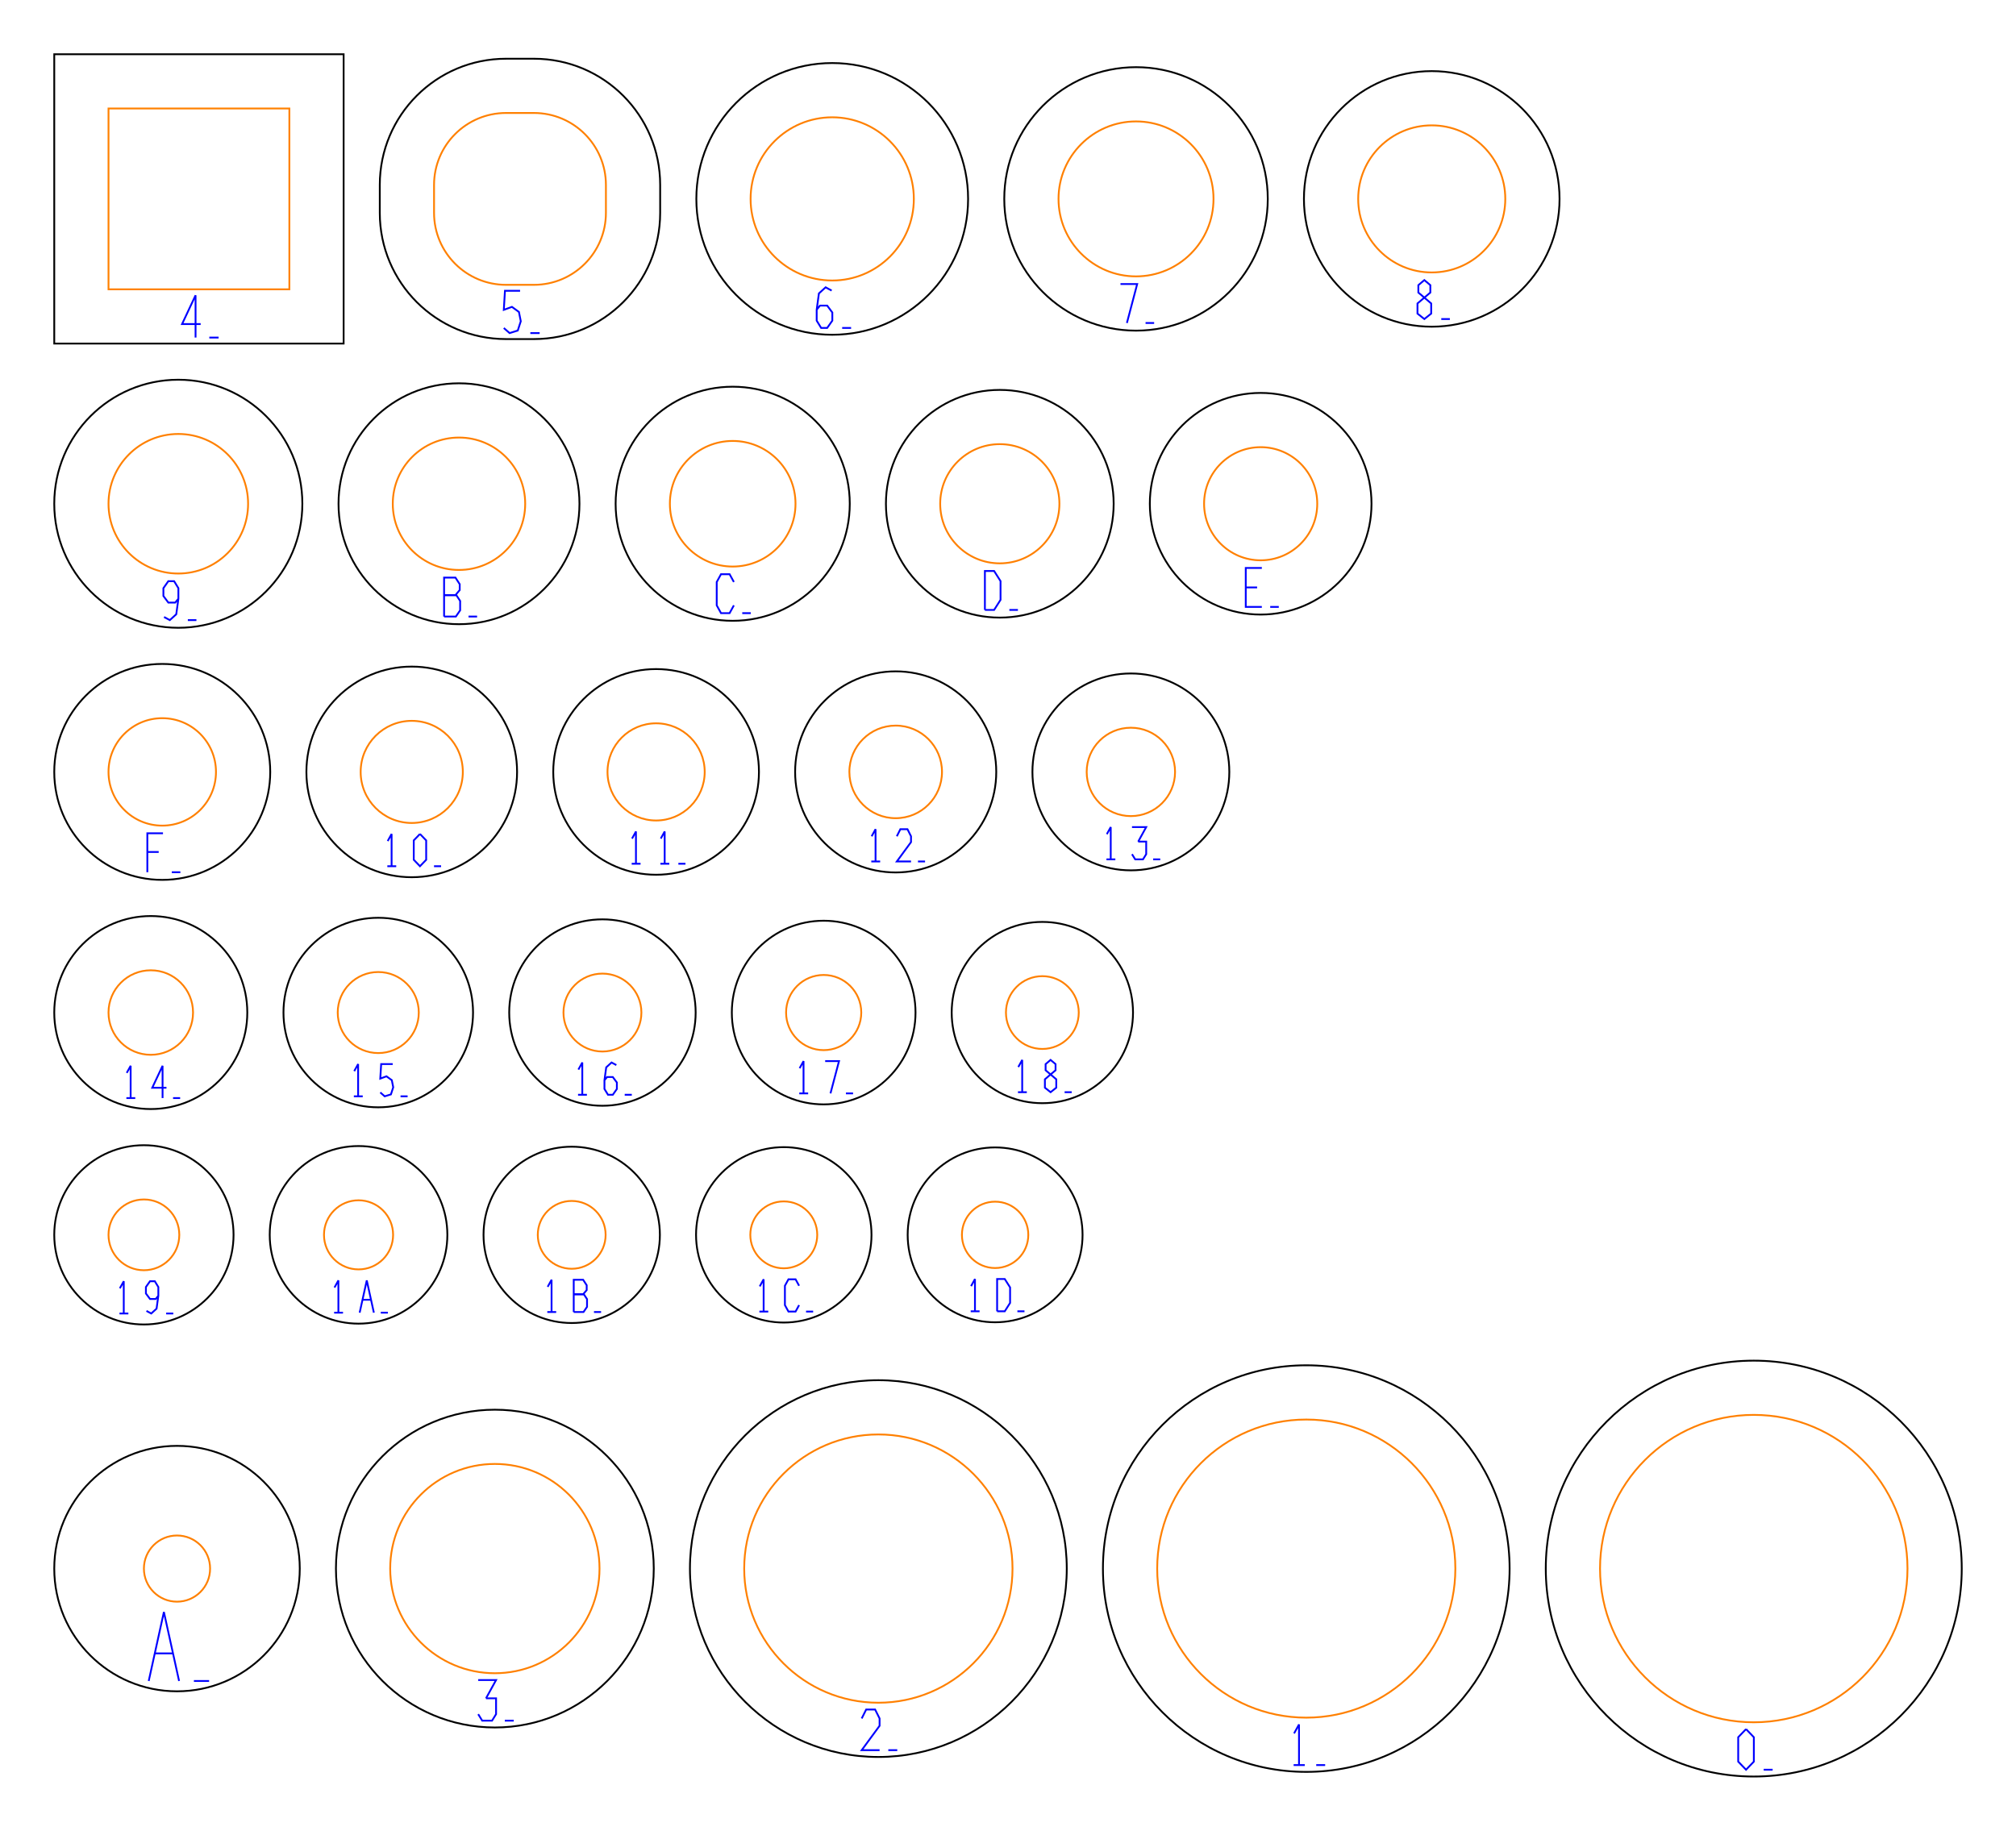
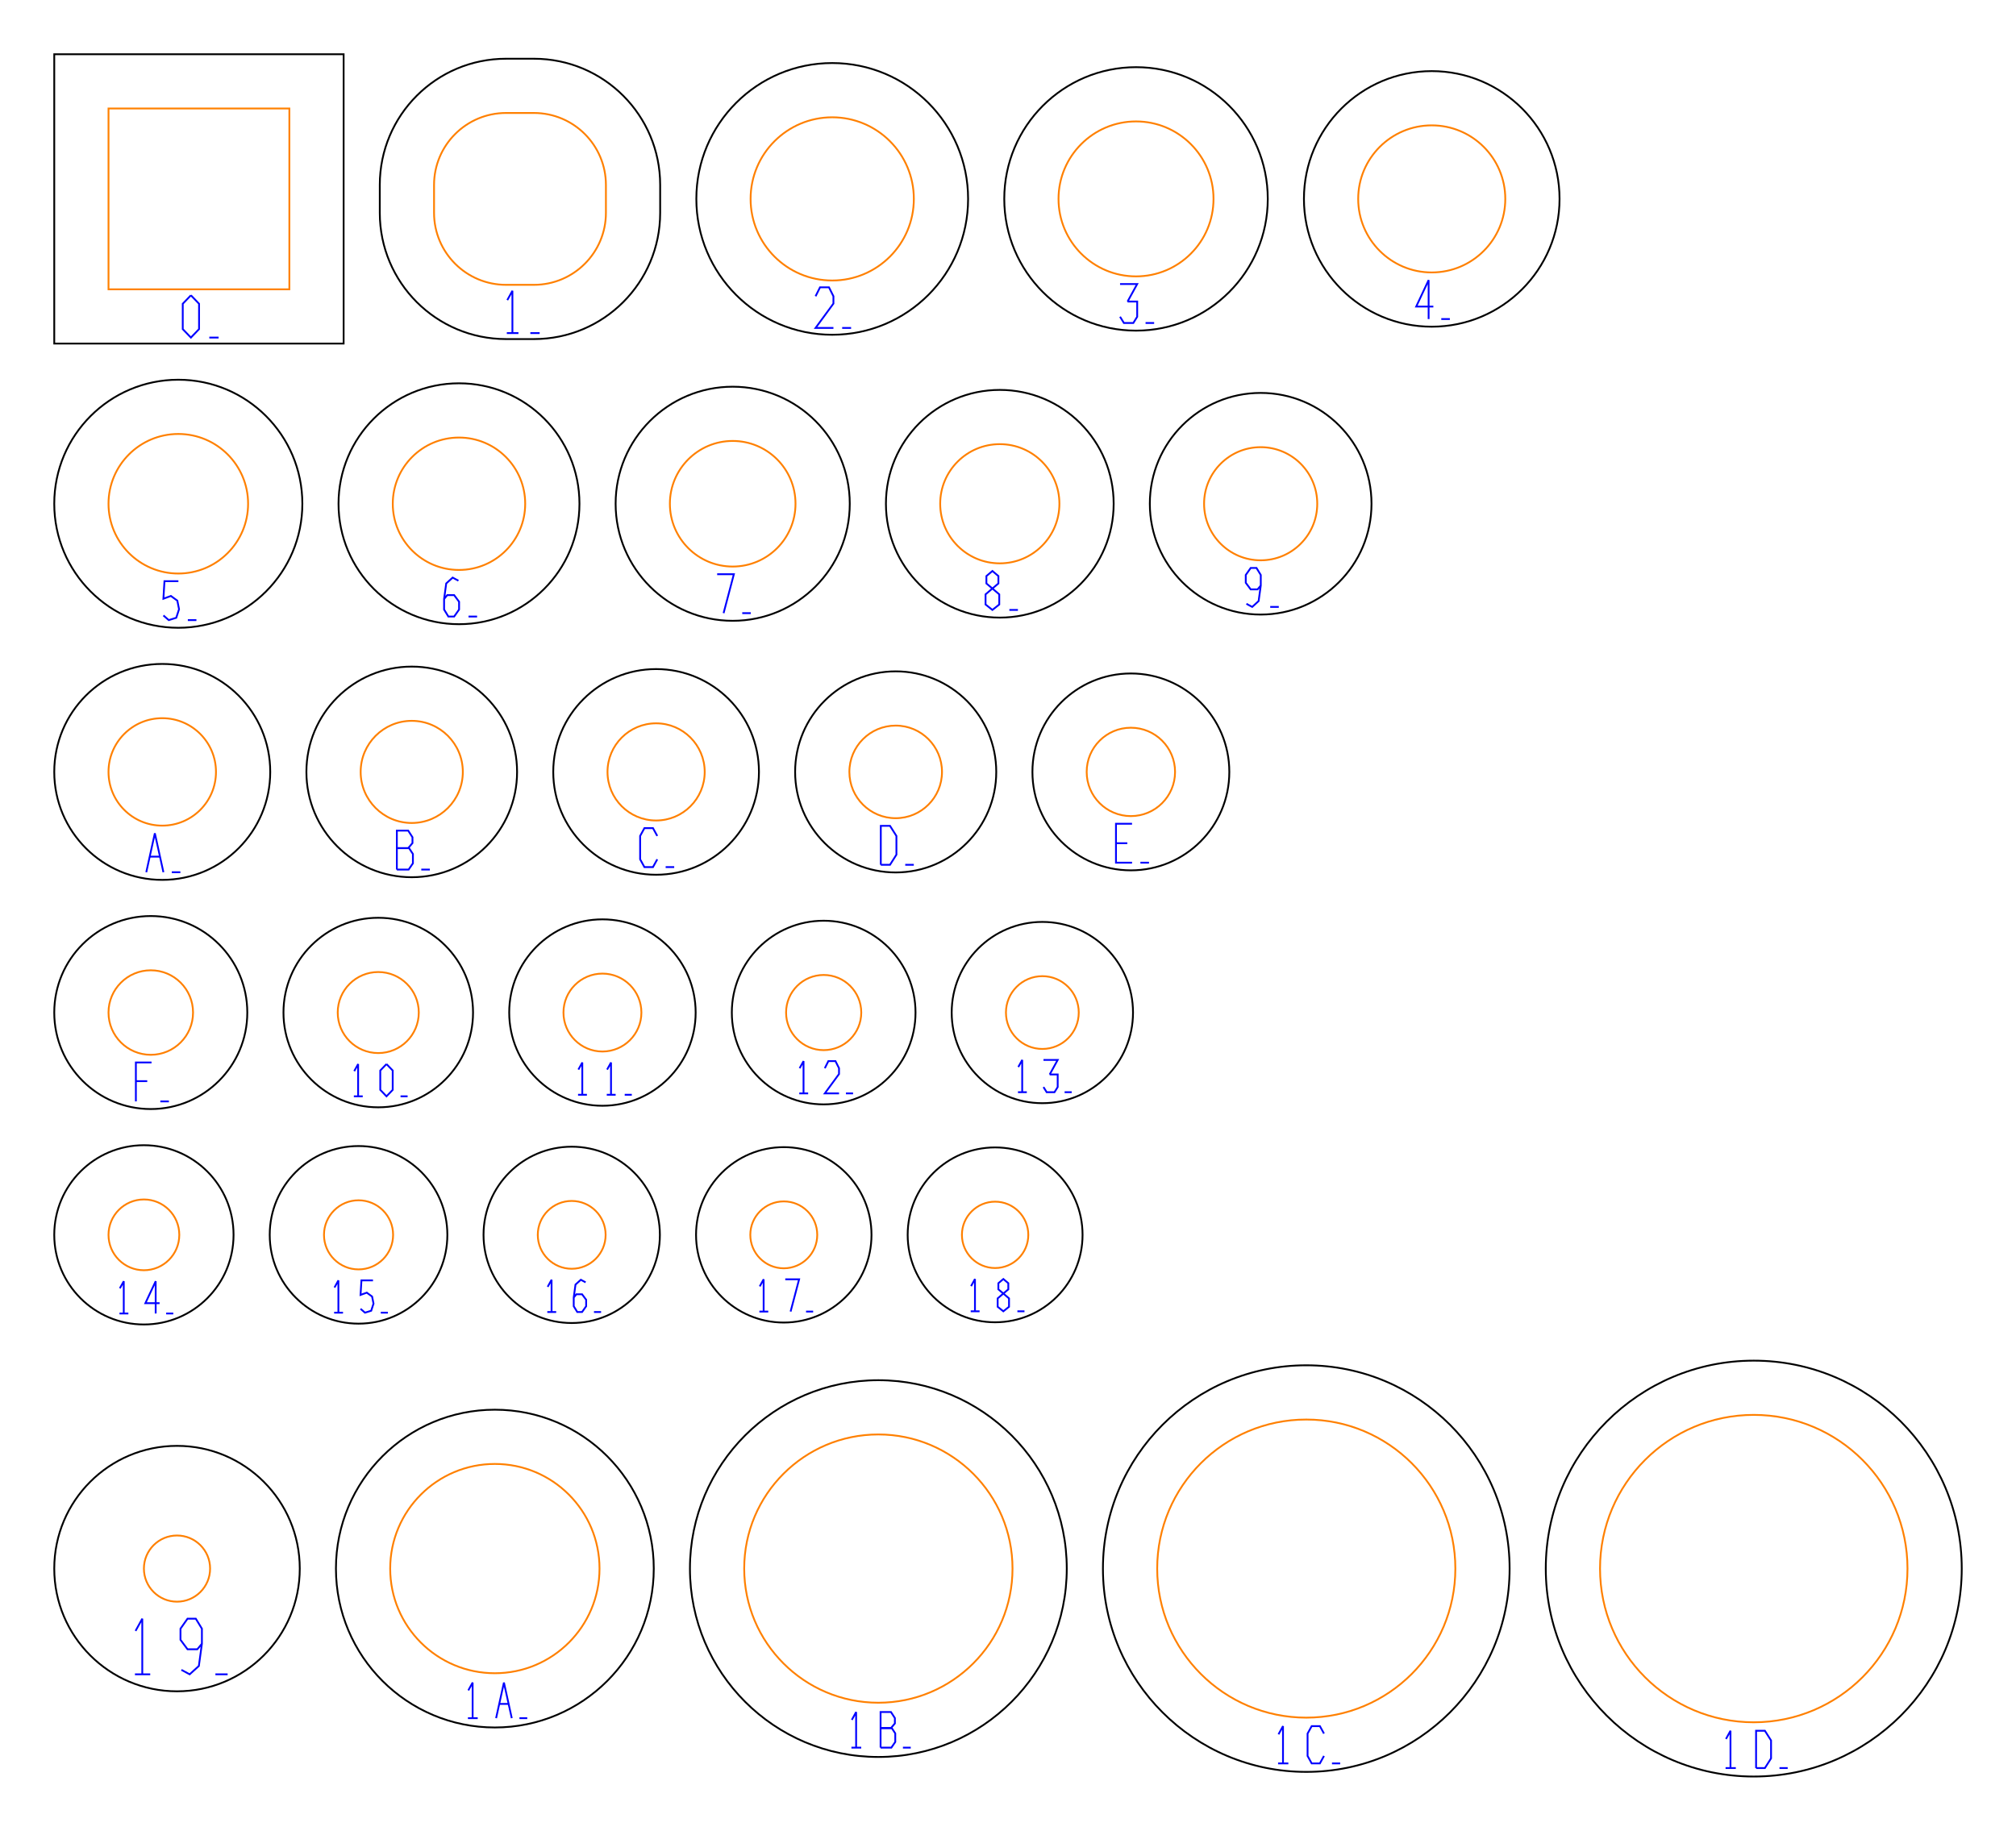
<svg xmlns="http://www.w3.org/2000/svg" width="111.471mm" height="101.248mm" viewBox="0 0 111.471 101.248">
  <g id="ring-numbers" fill="none" stroke="#0000ff" stroke-width="0.1">
-     <path d="M 96.544,95.625 L 96.976,96.074 L 96.976,97.422 L 96.544,97.871 L 96.111,97.422 L 96.111,96.074 L 96.544,95.625" />
-     <path d="M 97.521,97.871 L 98.015,97.871" />
-     <path d="M 71.554,95.862 L 71.826,95.368 L 71.826,97.614" />
-     <path d="M 71.529,97.614 L 72.147,97.614" />
-     <path d="M 72.778,97.614 L 73.272,97.614" />
-     <path d="M 47.646,95.037 L 47.893,94.543 L 48.388,94.543 L 48.635,95.037 L 48.635,95.441 L 47.646,96.789 L 48.635,96.789" />
-     <path d="M 49.117,96.789 L 49.612,96.789" />
-     <path d="M 26.441,92.912 L 27.429,92.912 L 26.873,93.923" />
-     <path d="M 26.873,93.923 L 27.429,93.923 L 27.429,94.799 L 27.207,95.158 L 26.663,95.158 L 26.441,94.799" />
-     <path d="M 27.912,95.158 L 28.407,95.158" />
-     <path d="M 10.813,18.669 L 10.813,16.331 L 10.067,17.921 L 11.096,17.921" />
+     <path d="M 10.556,16.331 L 11.006,16.799 L 11.006,18.201 L 10.556,18.669 L 10.105,18.201 L 10.105,16.799 L 10.556,16.331" />
    <path d="M 11.573,18.669 L 12.087,18.669" />
-     <path d="M 28.757,16.082 L 27.921,16.082 L 27.857,17.135 L 28.307,16.971 L 28.693,17.252 L 28.796,17.766 L 28.629,18.28 L 28.178,18.421 L 27.857,18.14" />
+     <path d="M 28.05,16.597 L 28.333,16.082 L 28.333,18.421" />
+     <path d="M 28.024,18.421 L 28.667,18.421" />
    <path d="M 29.324,18.421 L 29.839,18.421" />
-     <path d="M 45.985,16.07 L 45.651,15.89 L 45.28,16.227 L 45.157,17.125 L 45.157,17.732 L 45.404,18.136 L 45.737,18.136 L 46.022,17.732 L 46.022,17.283 L 45.737,16.901 L 45.342,16.901 L 45.157,17.125" />
+     <path d="M 45.095,16.384 L 45.342,15.89 L 45.836,15.89 L 46.083,16.384 L 46.083,16.788 L 45.095,18.136 L 46.083,18.136" />
    <path d="M 46.566,18.136 L 47.06,18.136" />
-     <path d="M 61.955,15.708 L 62.879,15.708 L 62.31,17.862" />
+     <path d="M 61.931,15.708 L 62.879,15.708 L 62.346,16.677" />
+     <path d="M 62.346,16.677 L 62.879,16.677 L 62.879,17.517 L 62.665,17.862 L 62.144,17.862 L 61.931,17.517" />
    <path d="M 63.342,17.862 L 63.816,17.862" />
-     <path d="M 78.756,16.459 L 78.425,16.179 L 78.425,15.77 L 78.756,15.49 L 79.088,15.77 L 79.088,16.179 L 78.756,16.459 L 78.377,16.782 L 78.377,17.342 L 78.756,17.644 L 79.135,17.342 L 79.135,16.782 L 78.756,16.459" />
+     <path d="M 78.993,17.644 L 78.993,15.49 L 78.306,16.954 L 79.254,16.954" />
    <path d="M 79.693,17.644 L 80.167,17.644" />
-     <path d="M 9.07,34.122 L 9.39,34.294 L 9.746,33.971 L 9.864,33.11 L 9.864,32.528 L 9.627,32.141 L 9.307,32.141 L 9.035,32.528 L 9.035,32.959 L 9.307,33.325 L 9.687,33.325 L 9.864,33.11" />
+     <path d="M 9.864,32.141 L 9.094,32.141 L 9.035,33.11 L 9.45,32.959 L 9.805,33.218 L 9.9,33.691 L 9.746,34.165 L 9.331,34.294 L 9.035,34.036" />
    <path d="M 10.386,34.294 L 10.86,34.294" />
-     <path d="M 8.223,92.964 L 9.062,89.149 L 9.902,92.964" />
-     <path d="M 8.559,91.438 L 9.566,91.438" />
-     <path d="M 10.722,92.964 L 11.562,92.964" />
-     <path d="M 24.555,34.097 L 24.555,31.943 L 25.183,31.943 L 25.419,32.309 L 25.419,32.632 L 25.183,32.912 L 24.555,32.912" />
-     <path d="M 24.555,32.912 L 25.23,32.912 L 25.443,33.235 L 25.443,33.752 L 25.206,34.097 L 24.555,34.097" />
+     <path d="M 25.348,32.115 L 25.029,31.943 L 24.673,32.266 L 24.555,33.127 L 24.555,33.709 L 24.792,34.097 L 25.111,34.097 L 25.384,33.709 L 25.384,33.278 L 25.111,32.912 L 24.732,32.912 L 24.555,33.127" />
    <path d="M 25.906,34.097 L 26.38,34.097" />
-     <path d="M 40.578,32.186 L 40.341,31.755 L 39.867,31.755 L 39.63,32.186 L 39.63,33.478 L 39.867,33.909 L 40.341,33.909 L 40.578,33.478" />
+     <path d="M 39.654,31.755 L 40.578,31.755 L 40.009,33.909" />
    <path d="M 41.041,33.909 L 41.514,33.909" />
-     <path d="M 54.458,33.731 L 54.458,31.578 L 54.968,31.578 L 55.323,32.138 L 55.323,33.172 L 54.968,33.731 L 54.458,33.731" />
+     <path d="M 54.873,32.547 L 54.541,32.267 L 54.541,31.858 L 54.873,31.578 L 55.205,31.858 L 55.205,32.267 L 54.873,32.547 L 54.494,32.87 L 54.494,33.43 L 54.873,33.731 L 55.252,33.43 L 55.252,32.87 L 54.873,32.547" />
    <path d="M 55.81,33.731 L 56.284,33.731" />
-     <path d="M 69.771,31.41 L 68.882,31.41 L 68.882,33.564 L 69.771,33.564" />
-     <path d="M 68.882,32.487 L 69.51,32.487" />
+     <path d="M 68.918,33.392 L 69.238,33.564 L 69.593,33.241 L 69.712,32.38 L 69.712,31.798 L 69.475,31.41 L 69.155,31.41 L 68.882,31.798 L 68.882,32.229 L 69.155,32.595 L 69.534,32.595 L 69.712,32.38" />
    <path d="M 70.234,33.564 L 70.708,33.564" />
-     <path d="M 9.012,46.083 L 8.147,46.083 L 8.147,48.237" />
-     <path d="M 8.147,47.117 L 8.775,47.117" />
+     <path d="M 8.088,48.237 L 8.562,46.083 L 9.036,48.237" />
+     <path d="M 8.278,47.375 L 8.846,47.375" />
    <path d="M 9.499,48.237 L 9.973,48.237" />
-     <path d="M 21.437,46.513 L 21.653,46.121 L 21.653,47.905" />
-     <path d="M 21.417,47.905 L 21.908,47.905" />
-     <path d="M 23.222,46.121 L 23.565,46.477 L 23.565,47.548 L 23.222,47.905 L 22.878,47.548 L 22.878,46.477 L 23.222,46.121" />
-     <path d="M 23.998,47.905 L 24.39,47.905" />
-     <path d="M 34.948,46.376 L 35.164,45.984 L 35.164,47.768" />
-     <path d="M 34.929,47.768 L 35.419,47.768" />
-     <path d="M 36.537,46.376 L 36.752,45.984 L 36.752,47.768" />
-     <path d="M 36.517,47.768 L 37.008,47.768" />
-     <path d="M 37.509,47.768 L 37.902,47.768" />
-     <path d="M 48.196,46.249 L 48.412,45.857 L 48.412,47.642" />
-     <path d="M 48.176,47.642 L 48.667,47.642" />
-     <path d="M 49.588,46.249 L 49.784,45.857 L 50.177,45.857 L 50.373,46.249 L 50.373,46.571 L 49.588,47.642 L 50.373,47.642" />
-     <path d="M 50.757,47.642 L 51.149,47.642" />
-     <path d="M 61.2,46.133 L 61.416,45.74 L 61.416,47.525" />
-     <path d="M 61.18,47.525 L 61.671,47.525" />
-     <path d="M 62.592,45.74 L 63.377,45.74 L 62.935,46.543" />
-     <path d="M 62.935,46.543 L 63.377,46.543 L 63.377,47.239 L 63.2,47.525 L 62.769,47.525 L 62.592,47.239" />
-     <path d="M 63.761,47.525 L 64.153,47.525" />
-     <path d="M 7.008,59.335 L 7.224,58.942 L 7.224,60.727" />
-     <path d="M 6.988,60.727 L 7.479,60.727" />
-     <path d="M 8.989,60.727 L 8.989,58.942 L 8.419,60.156 L 9.204,60.156" />
-     <path d="M 9.569,60.727 L 9.961,60.727" />
+     <path d="M 21.943,48.09 L 21.943,45.936 L 22.57,45.936 L 22.807,46.302 L 22.807,46.625 L 22.57,46.905 L 21.943,46.905" />
+     <path d="M 21.943,46.905 L 22.618,46.905 L 22.831,47.228 L 22.831,47.745 L 22.594,48.09 L 21.943,48.09" />
+     <path d="M 23.294,48.09 L 23.768,48.09" />
+     <path d="M 36.342,46.23 L 36.105,45.799 L 35.632,45.799 L 35.395,46.23 L 35.395,47.522 L 35.632,47.953 L 36.105,47.953 L 36.342,47.522" />
+     <path d="M 36.806,47.953 L 37.279,47.953" />
+     <path d="M 48.702,47.826 L 48.702,45.672 L 49.211,45.672 L 49.566,46.232 L 49.566,47.266 L 49.211,47.826 L 48.702,47.826" />
+     <path d="M 50.053,47.826 L 50.527,47.826" />
+     <path d="M 62.594,45.556 L 61.706,45.556 L 61.706,47.709 L 62.594,47.709" />
+     <path d="M 61.706,46.633 L 62.333,46.633" />
+     <path d="M 63.057,47.709 L 63.531,47.709" />
+     <path d="M 8.378,58.758 L 7.513,58.758 L 7.513,60.911" />
+     <path d="M 7.513,59.791 L 8.141,59.791" />
+     <path d="M 8.865,60.911 L 9.339,60.911" />
    <path d="M 19.586,59.238 L 19.802,58.846 L 19.802,60.63" />
    <path d="M 19.566,60.63 L 20.057,60.63" />
-     <path d="M 21.714,58.846 L 21.076,58.846 L 21.027,59.649 L 21.37,59.524 L 21.665,59.738 L 21.743,60.131 L 21.616,60.523 L 21.272,60.63 L 21.027,60.416" />
+     <path d="M 21.37,58.846 L 21.714,59.203 L 21.714,60.273 L 21.37,60.63 L 21.027,60.273 L 21.027,59.203 L 21.37,58.846" />
    <path d="M 22.147,60.63 L 22.539,60.63" />
    <path d="M 31.981,59.152 L 32.197,58.76 L 32.197,60.544" />
    <path d="M 31.962,60.544 L 32.452,60.544" />
-     <path d="M 34.08,58.902 L 33.815,58.76 L 33.52,59.027 L 33.422,59.741 L 33.422,60.223 L 33.618,60.544 L 33.884,60.544 L 34.109,60.223 L 34.109,59.866 L 33.884,59.563 L 33.569,59.563 L 33.422,59.741" />
+     <path d="M 33.569,59.152 L 33.785,58.76 L 33.785,60.544" />
+     <path d="M 33.55,60.544 L 34.041,60.544" />
    <path d="M 34.542,60.544 L 34.935,60.544" />
    <path d="M 44.214,59.076 L 44.43,58.683 L 44.43,60.468" />
    <path d="M 44.195,60.468 L 44.685,60.468" />
-     <path d="M 45.626,58.683 L 46.392,58.683 L 45.92,60.468" />
+     <path d="M 45.606,59.076 L 45.803,58.683 L 46.195,58.683 L 46.392,59.076 L 46.392,59.397 L 45.606,60.468 L 46.392,60.468" />
    <path d="M 46.775,60.468 L 47.168,60.468" />
    <path d="M 56.305,59.01 L 56.521,58.617 L 56.521,60.402" />
    <path d="M 56.286,60.402 L 56.776,60.402" />
-     <path d="M 58.09,59.421 L 57.815,59.189 L 57.815,58.849 L 58.09,58.617 L 58.365,58.849 L 58.365,59.189 L 58.09,59.421 L 57.776,59.688 L 57.776,60.152 L 58.09,60.402 L 58.404,60.152 L 58.404,59.688 L 58.09,59.421" />
+     <path d="M 57.697,58.617 L 58.483,58.617 L 58.041,59.421" />
+     <path d="M 58.041,59.421 L 58.483,59.421 L 58.483,60.117 L 58.306,60.402 L 57.874,60.402 L 57.697,60.117" />
    <path d="M 58.866,60.402 L 59.259,60.402" />
    <path d="M 6.627,71.248 L 6.843,70.856 L 6.843,72.64" />
    <path d="M 6.608,72.64 L 7.098,72.64" />
-     <path d="M 8.098,72.498 L 8.363,72.64 L 8.657,72.373 L 8.755,71.659 L 8.755,71.177 L 8.559,70.856 L 8.294,70.856 L 8.068,71.177 L 8.068,71.534 L 8.294,71.837 L 8.608,71.837 L 8.755,71.659" />
+     <path d="M 8.608,72.64 L 8.608,70.856 L 8.039,72.069 L 8.824,72.069" />
    <path d="M 9.188,72.64 L 9.581,72.64" />
    <path d="M 18.495,71.203 L 18.711,70.81 L 18.711,72.595" />
    <path d="M 18.476,72.595 L 18.966,72.595" />
-     <path d="M 19.887,72.595 L 20.28,70.81 L 20.672,72.595" />
-     <path d="M 20.044,71.881 L 20.515,71.881" />
+     <path d="M 20.623,70.81 L 19.985,70.81 L 19.936,71.613 L 20.28,71.488 L 20.574,71.702 L 20.653,72.095 L 20.525,72.488 L 20.182,72.595 L 19.936,72.381" />
    <path d="M 21.056,72.595 L 21.449,72.595" />
    <path d="M 30.282,71.167 L 30.498,70.775 L 30.498,72.559" />
    <path d="M 30.262,72.559 L 30.753,72.559" />
-     <path d="M 31.723,72.559 L 31.723,70.775 L 32.243,70.775 L 32.44,71.078 L 32.44,71.346 L 32.243,71.578 L 31.723,71.578" />
-     <path d="M 31.723,71.578 L 32.283,71.578 L 32.459,71.845 L 32.459,72.274 L 32.263,72.559 L 31.723,72.559" />
+     <path d="M 32.381,70.917 L 32.116,70.775 L 31.821,71.042 L 31.723,71.756 L 31.723,72.238 L 31.919,72.559 L 32.184,72.559 L 32.41,72.238 L 32.41,71.881 L 32.184,71.578 L 31.87,71.578 L 31.723,71.756" />
    <path d="M 32.843,72.559 L 33.236,72.559" />
    <path d="M 42.008,71.142 L 42.224,70.749 L 42.224,72.534" />
    <path d="M 41.988,72.534 L 42.479,72.534" />
-     <path d="M 44.185,71.106 L 43.989,70.749 L 43.596,70.749 L 43.4,71.106 L 43.4,72.177 L 43.596,72.534 L 43.989,72.534 L 44.185,72.177" />
+     <path d="M 43.42,70.749 L 44.185,70.749 L 43.714,72.534" />
    <path d="M 44.569,72.534 L 44.962,72.534" />
    <path d="M 53.693,71.127 L 53.909,70.734 L 53.909,72.519" />
    <path d="M 53.674,72.519 L 54.164,72.519" />
-     <path d="M 55.134,72.519 L 55.134,70.734 L 55.556,70.734 L 55.851,71.198 L 55.851,72.055 L 55.556,72.519 L 55.134,72.519" />
+     <path d="M 55.478,71.537 L 55.203,71.305 L 55.203,70.966 L 55.478,70.734 L 55.753,70.966 L 55.753,71.305 L 55.478,71.537 L 55.164,71.805 L 55.164,72.269 L 55.478,72.519 L 55.792,72.269 L 55.792,71.805 L 55.478,71.537" />
    <path d="M 56.254,72.519 L 56.647,72.519" />
+     <path d="M 7.495,90.195 L 7.867,89.518 L 7.867,92.595" />
+     <path d="M 7.461,92.595 L 8.307,92.595" />
+     <path d="M 10.03,92.349 L 10.487,92.595 L 10.995,92.134 L 11.164,90.903 L 11.164,90.072 L 10.826,89.518 L 10.369,89.518 L 9.98,90.072 L 9.98,90.687 L 10.369,91.21 L 10.91,91.21 L 11.164,90.903" />
+     <path d="M 11.91,92.595 L 12.587,92.595" />
+     <path d="M 25.895,93.484 L 26.133,93.051 L 26.133,95.02" />
+     <path d="M 25.873,95.02 L 26.415,95.02" />
+     <path d="M 27.431,95.02 L 27.864,93.051 L 28.297,95.02" />
+     <path d="M 27.604,94.232 L 28.124,94.232" />
+     <path d="M 28.721,95.02 L 29.154,95.02" />
+     <path d="M 47.1,95.115 L 47.338,94.681 L 47.338,96.65" />
+     <path d="M 47.078,96.65 L 47.62,96.65" />
+     <path d="M 48.69,96.65 L 48.69,94.681 L 49.264,94.681 L 49.481,95.016 L 49.481,95.311 L 49.264,95.567 L 48.69,95.567" />
+     <path d="M 48.69,95.567 L 49.308,95.567 L 49.502,95.863 L 49.502,96.335 L 49.286,96.65 L 48.69,96.65" />
+     <path d="M 49.926,96.65 L 50.359,96.65" />
+     <path d="M 70.692,95.914 L 70.941,95.46 L 70.941,97.522" />
+     <path d="M 70.669,97.522 L 71.236,97.522" />
+     <path d="M 73.207,95.872 L 72.98,95.46 L 72.527,95.46 L 72.3,95.872 L 72.3,97.109 L 72.527,97.522 L 72.98,97.522 L 73.207,97.109" />
+     <path d="M 73.65,97.522 L 74.104,97.522" />
+     <path d="M 95.435,96.171 L 95.684,95.717 L 95.684,97.779" />
+     <path d="M 95.412,97.779 L 95.979,97.779" />
+     <path d="M 97.099,97.779 L 97.099,95.717 L 97.587,95.717 L 97.927,96.253 L 97.927,97.243 L 97.587,97.779 L 97.099,97.779" />
+     <path d="M 98.393,97.779 L 98.847,97.779" />
  </g>
  <g fill="none" stroke="#ff8000" stroke-width="0.1">
    <path d="M 6,6 H 16 V 16 H 6 Z" />
    <path d="M 27.98,6.248 H 29.523 A 3.98,3.98 0 0 1 33.503,10.228 V 11.772 A 3.98,3.98 0 0 1 29.523,15.752 H 27.98 A 3.98,3.98 0 0 1 24,11.772 V 10.228 A 3.98,3.98 0 0 1 27.98,6.248 Z" />
    <path d="M 46.016,6.487 A 4.513,4.513 0 0 1 50.529,11 A 4.513,4.513 0 0 1 46.016,15.513 A 4.513,4.513 0 0 1 41.503,11 A 4.513,4.513 0 0 1 46.016,6.487 Z" />
    <path d="M 62.814,6.715 A 4.285,4.285 0 0 1 67.099,11 A 4.285,4.285 0 0 1 62.814,15.285 A 4.285,4.285 0 0 1 58.529,11 A 4.285,4.285 0 0 1 62.814,6.715 Z" />
    <path d="M 79.166,6.933 A 4.067,4.067 0 0 1 83.232,11 A 4.067,4.067 0 0 1 79.166,15.067 A 4.067,4.067 0 0 1 75.099,11 A 4.067,4.067 0 0 1 79.166,6.933 Z" />
    <path d="M 9.859,24 A 3.859,3.859 0 0 1 13.718,27.859 A 3.859,3.859 0 0 1 9.859,31.718 A 3.859,3.859 0 0 1 6,27.859 A 3.859,3.859 0 0 1 9.859,24 Z" />
    <path d="M 25.379,24.198 A 3.661,3.661 0 0 1 29.04,27.859 A 3.661,3.661 0 0 1 25.379,31.52 A 3.661,3.661 0 0 1 21.718,27.859 A 3.661,3.661 0 0 1 25.379,24.198 Z" />
    <path d="M 40.513,24.386 A 3.473,3.473 0 0 1 43.986,27.859 A 3.473,3.473 0 0 1 40.513,31.332 A 3.473,3.473 0 0 1 37.04,27.859 A 3.473,3.473 0 0 1 40.513,24.386 Z" />
    <path d="M 55.282,24.563 A 3.296,3.296 0 0 1 58.578,27.859 A 3.296,3.296 0 0 1 55.282,31.155 A 3.296,3.296 0 0 1 51.986,27.859 A 3.296,3.296 0 0 1 55.282,24.563 Z" />
    <path d="M 69.706,24.73 A 3.128,3.128 0 0 1 72.835,27.859 A 3.128,3.128 0 0 1 69.706,30.987 A 3.128,3.128 0 0 1 66.578,27.859 A 3.128,3.128 0 0 1 69.706,24.73 Z" />
    <path d="M 8.971,39.718 A 2.971,2.971 0 0 1 11.942,42.689 A 2.971,2.971 0 0 1 8.971,45.66 A 2.971,2.971 0 0 1 6,42.689 A 2.971,2.971 0 0 1 8.971,39.718 Z" />
    <path d="M 22.767,39.865 A 2.824,2.824 0 0 1 25.591,42.689 A 2.824,2.824 0 0 1 22.767,45.513 A 2.824,2.824 0 0 1 19.942,42.689 A 2.824,2.824 0 0 1 22.767,39.865 Z" />
    <path d="M 36.278,40.002 A 2.687,2.687 0 0 1 38.965,42.689 A 2.687,2.687 0 0 1 36.278,45.376 A 2.687,2.687 0 0 1 33.591,42.689 A 2.687,2.687 0 0 1 36.278,40.002 Z" />
    <path d="M 49.525,40.128 A 2.56,2.56 0 0 1 52.086,42.689 A 2.56,2.56 0 0 1 49.525,45.249 A 2.56,2.56 0 0 1 46.965,42.689 A 2.56,2.56 0 0 1 49.525,40.128 Z" />
    <path d="M 62.529,40.245 A 2.444,2.444 0 0 1 64.973,42.689 A 2.444,2.444 0 0 1 62.529,45.133 A 2.444,2.444 0 0 1 60.086,42.689 A 2.444,2.444 0 0 1 62.529,40.245 Z" />
    <path d="M 8.337,53.66 A 2.337,2.337 0 0 1 10.674,55.997 A 2.337,2.337 0 0 1 8.337,58.334 A 2.337,2.337 0 0 1 6,55.997 A 2.337,2.337 0 0 1 8.337,53.66 Z" />
    <path d="M 20.915,53.756 A 2.241,2.241 0 0 1 23.156,55.997 A 2.241,2.241 0 0 1 20.915,58.238 A 2.241,2.241 0 0 1 18.674,55.997 A 2.241,2.241 0 0 1 20.915,53.756 Z" />
    <path d="M 33.311,53.843 A 2.155,2.155 0 0 1 35.465,55.997 A 2.155,2.155 0 0 1 33.311,58.152 A 2.155,2.155 0 0 1 31.156,55.997 A 2.155,2.155 0 0 1 33.311,53.843 Z" />
    <path d="M 45.544,53.919 A 2.079,2.079 0 0 1 47.622,55.997 A 2.079,2.079 0 0 1 45.544,58.076 A 2.079,2.079 0 0 1 43.465,55.997 A 2.079,2.079 0 0 1 45.544,53.919 Z" />
    <path d="M 57.635,53.985 A 2.013,2.013 0 0 1 59.648,55.997 A 2.013,2.013 0 0 1 57.635,58.01 A 2.013,2.013 0 0 1 55.622,55.997 A 2.013,2.013 0 0 1 57.635,53.985 Z" />
    <path d="M 7.957,66.334 A 1.957,1.957 0 0 1 9.914,68.291 A 1.957,1.957 0 0 1 7.957,70.248 A 1.957,1.957 0 0 1 6,68.291 A 1.957,1.957 0 0 1 7.957,66.334 Z" />
    <path d="M 19.825,66.38 A 1.911,1.911 0 0 1 21.736,68.291 A 1.911,1.911 0 0 1 19.825,70.202 A 1.911,1.911 0 0 1 17.914,68.291 A 1.911,1.911 0 0 1 19.825,66.38 Z" />
    <path d="M 31.612,66.416 A 1.876,1.876 0 0 1 33.487,68.291 A 1.876,1.876 0 0 1 31.612,70.167 A 1.876,1.876 0 0 1 29.736,68.291 A 1.876,1.876 0 0 1 31.612,66.416 Z" />
    <path d="M 43.337,66.441 A 1.85,1.85 0 0 1 45.188,68.291 A 1.85,1.85 0 0 1 43.337,70.141 A 1.85,1.85 0 0 1 41.487,68.291 A 1.85,1.85 0 0 1 43.337,66.441 Z" />
    <path d="M 55.023,66.456 A 1.835,1.835 0 0 1 56.858,68.291 A 1.835,1.835 0 0 1 55.023,70.126 A 1.835,1.835 0 0 1 53.188,68.291 A 1.835,1.835 0 0 1 55.023,66.456 Z" />
    <path d="M 9.787,84.918 A 1.83,1.83 0 0 1 11.617,86.748 A 1.83,1.83 0 0 1 9.787,88.578 A 1.83,1.83 0 0 1 7.957,86.748 A 1.83,1.83 0 0 1 9.787,84.918 Z" />
    <path d="M 27.362,80.961 A 5.787,5.787 0 0 1 33.149,86.748 A 5.787,5.787 0 0 1 27.362,92.535 A 5.787,5.787 0 0 1 21.575,86.748 A 5.787,5.787 0 0 1 27.362,80.961 Z" />
    <path d="M 48.567,79.33 A 7.418,7.418 0 0 1 55.985,86.748 A 7.418,7.418 0 0 1 48.567,94.166 A 7.418,7.418 0 0 1 41.149,86.748 A 7.418,7.418 0 0 1 48.567,79.33 Z" />
    <path d="M 72.228,78.505 A 8.243,8.243 0 0 1 80.471,86.748 A 8.243,8.243 0 0 1 72.228,94.991 A 8.243,8.243 0 0 1 63.985,86.748 A 8.243,8.243 0 0 1 72.228,78.505 Z" />
    <path d="M 96.971,78.248 A 8.5,8.5 0 0 1 105.471,86.748 A 8.5,8.5 0 0 1 96.971,95.248 A 8.5,8.5 0 0 1 88.471,86.748 A 8.5,8.5 0 0 1 96.971,78.248 Z" />
  </g>
  <g fill="none" stroke="#000000" stroke-width="0.1">
    <path d="M 3,3 H 19 V 19 H 3 Z" />
    <path d="M 27.98,3.248 H 29.523 A 6.98,6.98 0 0 1 36.503,10.228 V 11.772 A 6.98,6.98 0 0 1 29.523,18.752 H 27.98 A 6.98,6.98 0 0 1 21,11.772 V 10.228 A 6.98,6.98 0 0 1 27.98,3.248 Z" />
    <path d="M 46.016,3.487 A 7.513,7.513 0 0 1 53.529,11 A 7.513,7.513 0 0 1 46.016,18.513 A 7.513,7.513 0 0 1 38.503,11 A 7.513,7.513 0 0 1 46.016,3.487 Z" />
    <path d="M 62.814,3.715 A 7.285,7.285 0 0 1 70.099,11 A 7.285,7.285 0 0 1 62.814,18.285 A 7.285,7.285 0 0 1 55.529,11 A 7.285,7.285 0 0 1 62.814,3.715 Z" />
    <path d="M 79.166,3.933 A 7.067,7.067 0 0 1 86.232,11 A 7.067,7.067 0 0 1 79.166,18.067 A 7.067,7.067 0 0 1 72.099,11 A 7.067,7.067 0 0 1 79.166,3.933 Z" />
    <path d="M 9.859,21 A 6.859,6.859 0 0 1 16.718,27.859 A 6.859,6.859 0 0 1 9.859,34.718 A 6.859,6.859 0 0 1 3,27.859 A 6.859,6.859 0 0 1 9.859,21 Z" />
    <path d="M 25.379,21.198 A 6.661,6.661 0 0 1 32.04,27.859 A 6.661,6.661 0 0 1 25.379,34.52 A 6.661,6.661 0 0 1 18.718,27.859 A 6.661,6.661 0 0 1 25.379,21.198 Z" />
    <path d="M 40.513,21.386 A 6.473,6.473 0 0 1 46.986,27.859 A 6.473,6.473 0 0 1 40.513,34.332 A 6.473,6.473 0 0 1 34.04,27.859 A 6.473,6.473 0 0 1 40.513,21.386 Z" />
    <path d="M 55.282,21.563 A 6.296,6.296 0 0 1 61.578,27.859 A 6.296,6.296 0 0 1 55.282,34.155 A 6.296,6.296 0 0 1 48.986,27.859 A 6.296,6.296 0 0 1 55.282,21.563 Z" />
    <path d="M 69.706,21.73 A 6.128,6.128 0 0 1 75.835,27.859 A 6.128,6.128 0 0 1 69.706,33.987 A 6.128,6.128 0 0 1 63.578,27.859 A 6.128,6.128 0 0 1 69.706,21.73 Z" />
    <path d="M 8.971,36.718 A 5.971,5.971 0 0 1 14.942,42.689 A 5.971,5.971 0 0 1 8.971,48.66 A 5.971,5.971 0 0 1 3,42.689 A 5.971,5.971 0 0 1 8.971,36.718 Z" />
    <path d="M 22.767,36.865 A 5.824,5.824 0 0 1 28.591,42.689 A 5.824,5.824 0 0 1 22.767,48.513 A 5.824,5.824 0 0 1 16.942,42.689 A 5.824,5.824 0 0 1 22.767,36.865 Z" />
    <path d="M 36.278,37.002 A 5.687,5.687 0 0 1 41.965,42.689 A 5.687,5.687 0 0 1 36.278,48.376 A 5.687,5.687 0 0 1 30.591,42.689 A 5.687,5.687 0 0 1 36.278,37.002 Z" />
    <path d="M 49.525,37.128 A 5.56,5.56 0 0 1 55.086,42.689 A 5.56,5.56 0 0 1 49.525,48.249 A 5.56,5.56 0 0 1 43.965,42.689 A 5.56,5.56 0 0 1 49.525,37.128 Z" />
    <path d="M 62.529,37.245 A 5.444,5.444 0 0 1 67.973,42.689 A 5.444,5.444 0 0 1 62.529,48.133 A 5.444,5.444 0 0 1 57.086,42.689 A 5.444,5.444 0 0 1 62.529,37.245 Z" />
    <path d="M 8.337,50.66 A 5.337,5.337 0 0 1 13.674,55.997 A 5.337,5.337 0 0 1 8.337,61.334 A 5.337,5.337 0 0 1 3,55.997 A 5.337,5.337 0 0 1 8.337,50.66 Z" />
    <path d="M 20.915,50.756 A 5.241,5.241 0 0 1 26.156,55.997 A 5.241,5.241 0 0 1 20.915,61.238 A 5.241,5.241 0 0 1 15.674,55.997 A 5.241,5.241 0 0 1 20.915,50.756 Z" />
    <path d="M 33.311,50.843 A 5.155,5.155 0 0 1 38.465,55.997 A 5.155,5.155 0 0 1 33.311,61.152 A 5.155,5.155 0 0 1 28.156,55.997 A 5.155,5.155 0 0 1 33.311,50.843 Z" />
    <path d="M 45.544,50.919 A 5.079,5.079 0 0 1 50.622,55.997 A 5.079,5.079 0 0 1 45.544,61.076 A 5.079,5.079 0 0 1 40.465,55.997 A 5.079,5.079 0 0 1 45.544,50.919 Z" />
    <path d="M 57.635,50.985 A 5.013,5.013 0 0 1 62.648,55.997 A 5.013,5.013 0 0 1 57.635,61.01 A 5.013,5.013 0 0 1 52.622,55.997 A 5.013,5.013 0 0 1 57.635,50.985 Z" />
    <path d="M 7.957,63.334 A 4.957,4.957 0 0 1 12.914,68.291 A 4.957,4.957 0 0 1 7.957,73.248 A 4.957,4.957 0 0 1 3,68.291 A 4.957,4.957 0 0 1 7.957,63.334 Z" />
    <path d="M 19.825,63.38 A 4.911,4.911 0 0 1 24.736,68.291 A 4.911,4.911 0 0 1 19.825,73.202 A 4.911,4.911 0 0 1 14.914,68.291 A 4.911,4.911 0 0 1 19.825,63.38 Z" />
    <path d="M 31.612,63.416 A 4.876,4.876 0 0 1 36.487,68.291 A 4.876,4.876 0 0 1 31.612,73.167 A 4.876,4.876 0 0 1 26.736,68.291 A 4.876,4.876 0 0 1 31.612,63.416 Z" />
    <path d="M 43.337,63.441 A 4.85,4.85 0 0 1 48.188,68.291 A 4.85,4.85 0 0 1 43.337,73.141 A 4.85,4.85 0 0 1 38.487,68.291 A 4.85,4.85 0 0 1 43.337,63.441 Z" />
    <path d="M 55.023,63.456 A 4.835,4.835 0 0 1 59.858,68.291 A 4.835,4.835 0 0 1 55.023,73.126 A 4.835,4.835 0 0 1 50.188,68.291 A 4.835,4.835 0 0 1 55.023,63.456 Z" />
    <path d="M 9.787,79.961 A 6.787,6.787 0 0 1 16.575,86.748 A 6.787,6.787 0 0 1 9.787,93.535 A 6.787,6.787 0 0 1 3,86.748 A 6.787,6.787 0 0 1 9.787,79.961 Z" />
    <path d="M 27.362,77.961 A 8.787,8.787 0 0 1 36.149,86.748 A 8.787,8.787 0 0 1 27.362,95.535 A 8.787,8.787 0 0 1 18.575,86.748 A 8.787,8.787 0 0 1 27.362,77.961 Z" />
    <path d="M 48.567,76.33 A 10.418,10.418 0 0 1 58.985,86.748 A 10.418,10.418 0 0 1 48.567,97.166 A 10.418,10.418 0 0 1 38.149,86.748 A 10.418,10.418 0 0 1 48.567,76.33 Z" />
    <path d="M 72.228,75.505 A 11.243,11.243 0 0 1 83.471,86.748 A 11.243,11.243 0 0 1 72.228,97.991 A 11.243,11.243 0 0 1 60.985,86.748 A 11.243,11.243 0 0 1 72.228,75.505 Z" />
    <path d="M 96.971,75.248 A 11.5,11.5 0 0 1 108.471,86.748 A 11.5,11.5 0 0 1 96.971,98.248 A 11.5,11.5 0 0 1 85.471,86.748 A 11.5,11.5 0 0 1 96.971,75.248 Z" />
  </g>
</svg>
